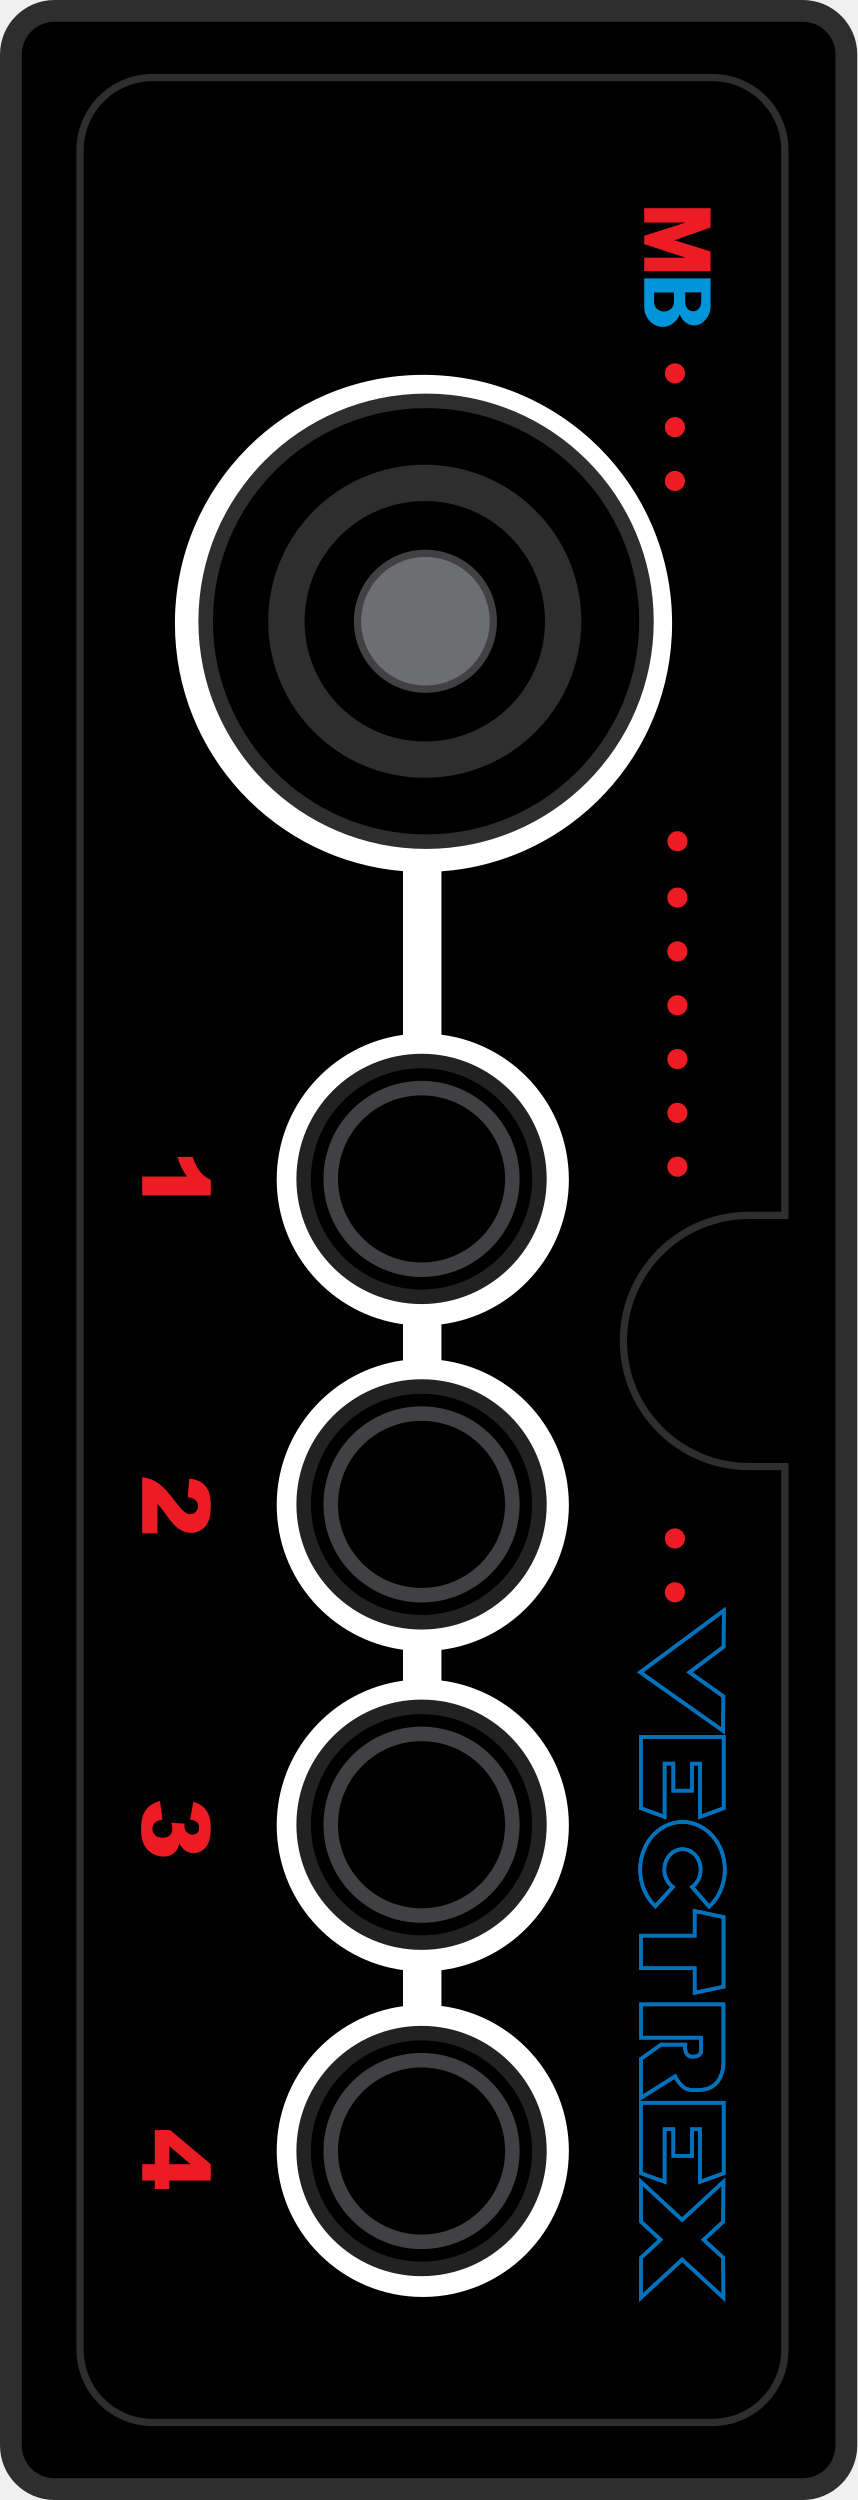
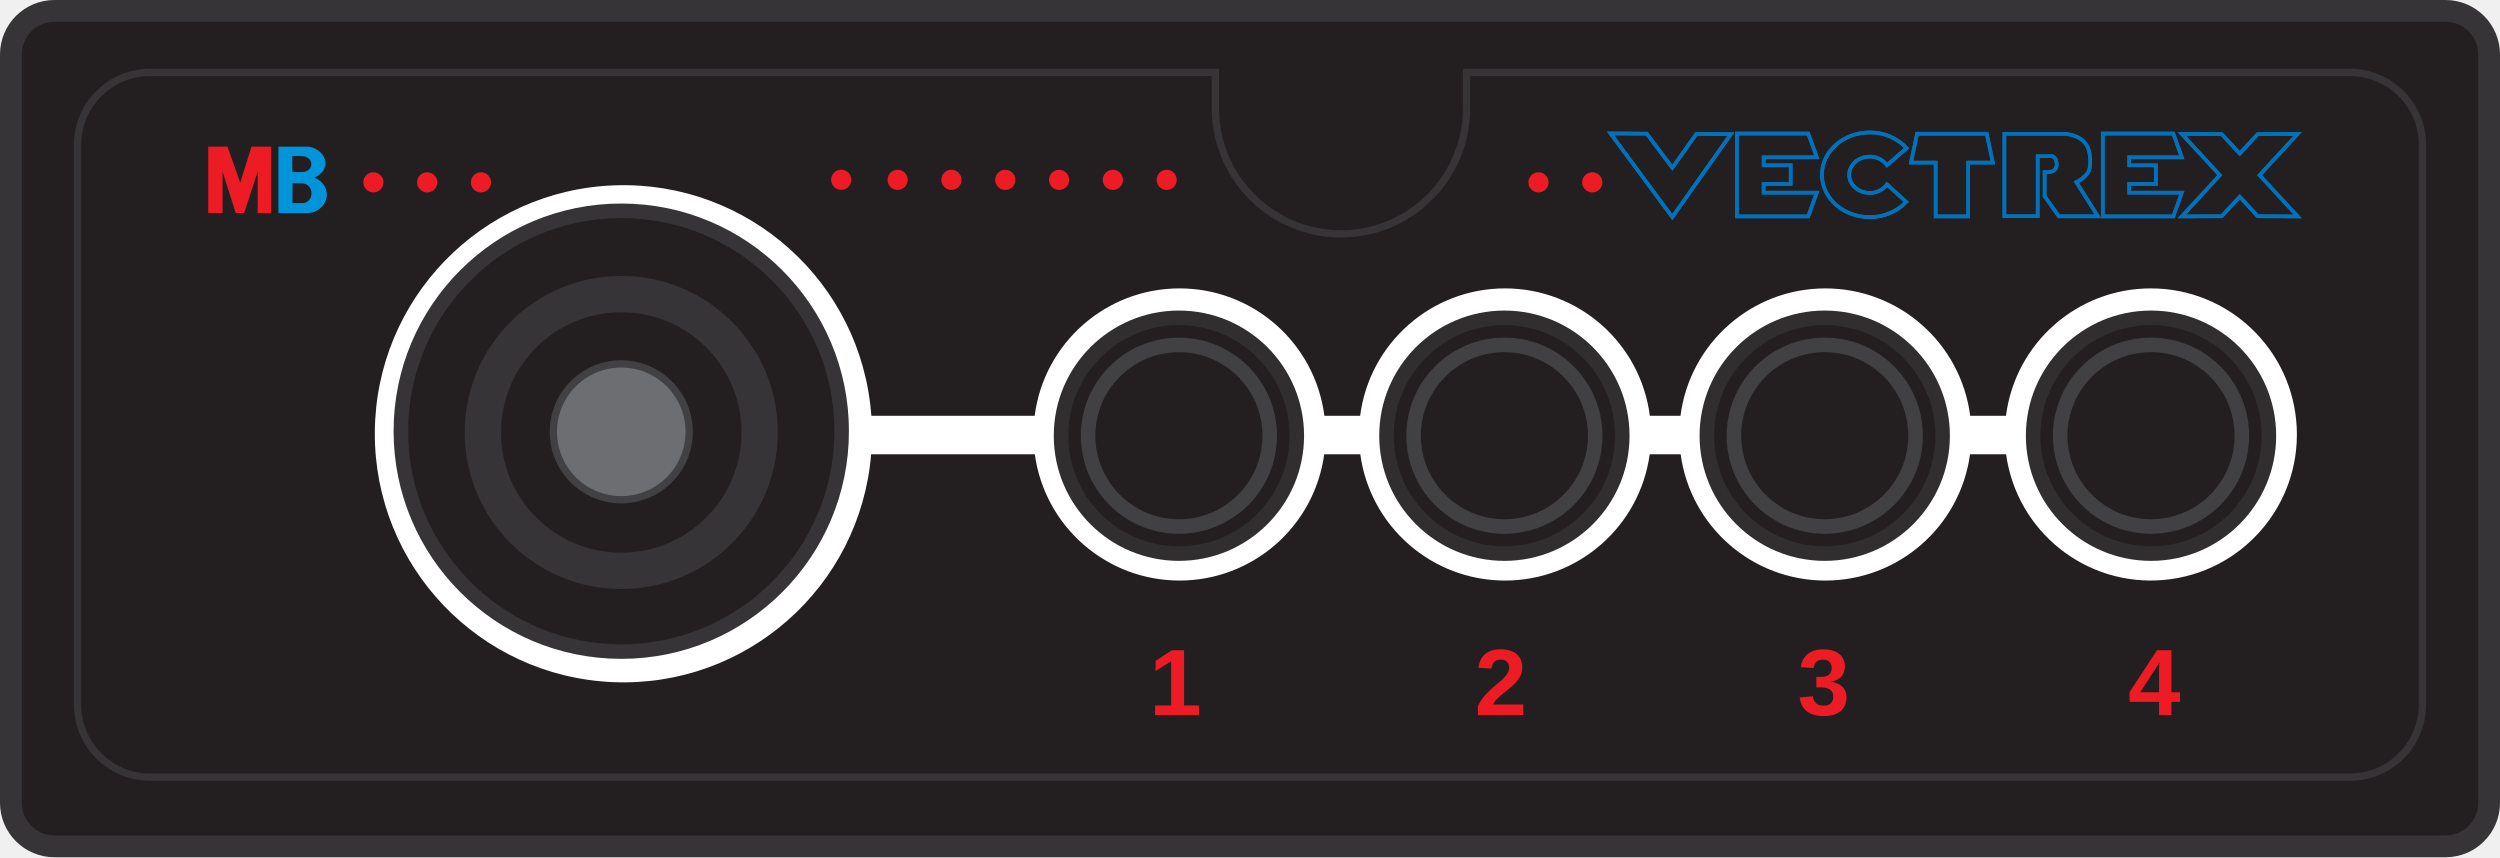
- <svg xmlns="http://www.w3.org/2000/svg" version="1" viewBox="0 0 68.581 200">
-   <path stroke="#2e2e2f" stroke-width="1.743" stroke-miterlimit="10" d="M4.359 199.128c-1.926 0-3.487-1.561-3.487-3.487V4.359c0-1.926 1.561-3.487 3.487-3.487H64.222c1.926 0 3.487 1.561 3.487 3.487V195.641c0 1.926-1.561 3.487-3.487 3.487H4.359z" />
-   <path stroke="#2e2e2f" stroke-width=".581" stroke-miterlimit="10" d="M62.788 187.986v-70.662h-2.87c-5.548 0-10.046-4.498-10.046-10.046s4.498-10.046 10.046-10.046h2.87v-85.218c0-3.21-2.602-5.812-5.812-5.812H12.219c-3.21 0-5.812 2.602-5.812 5.812V187.986c0 3.21 2.602 5.812 5.812 5.812h44.758c3.21-0 5.812-2.602 5.812-5.812z" />
-   <path fill="#fff" d="M45.509 172.065c0-5.948-4.445-10.854-10.194-11.588v-2.861c5.749-.734 10.194-5.64 10.194-11.588 0-5.948-4.445-10.854-10.194-11.588v-2.451c5.749-.734 10.194-5.64 10.194-11.588s-4.445-10.854-10.194-11.588v-2.861c5.749-.734 10.194-5.64 10.194-11.588 0-5.948-4.445-10.855-10.194-11.588v-13.066c10.313-.736 18.452-9.334 18.452-19.835 0-10.983-8.904-19.887-19.887-19.887-10.983 0-19.887 8.904-19.887 19.887 0 10.431 8.031 18.985 18.247 19.819v13.094c-5.705.773-10.103 5.66-10.103 11.577 0 5.917 4.398 10.804 10.103 11.577v2.885c-5.705.773-10.103 5.659-10.103 11.577 0 5.917 4.398 10.804 10.103 11.577v2.475c-5.705.773-10.103 5.659-10.103 11.577 0 5.917 4.398 10.804 10.103 11.577v2.885c-5.705.773-10.103 5.659-10.103 11.577 0 6.454 5.232 11.686 11.686 11.686s11.686-5.233 11.686-11.687z" />
-   <g stroke-width="5.669" stroke-miterlimit="10" transform="matrix(0,0.2050222,-0.2050222,0,68.58075,-5.7249069e-6)">
-     <circle cx="242.418" cy="168.252" r="86" stroke="#2e2e2f" />
-     <circle cx="460.016" cy="170.016" r="46" stroke="#222223" />
-     <circle cx="460.016" cy="170.016" r="35.433" stroke="#414042" />
-     <circle cx="587.016" cy="170.016" r="46" stroke="#222223" />
-     <circle cx="587.016" cy="170.016" r="35.433" stroke="#414042" />
-     <circle cx="712.016" cy="170.016" r="46" stroke="#222223" />
-     <circle cx="712.016" cy="170.016" r="35.433" stroke="#414042" />
-     <circle cx="839.33" cy="170.016" r="46" stroke="#222223" />
-     <circle cx="839.331" cy="170.016" r="35.433" stroke="#414042" />
+ <svg xmlns="http://www.w3.org/2000/svg" viewBox="0 0 975.504 334.504">
+   <g id="Calque_2" data-name="Calque 2">
+     <path d="M21.26,4.252H954.244a17.008,17.008,0,0,1,17.008,17.008v291.984a17.008,17.008,0,0,1-17.008,17.008H21.26A17.008,17.008,0,0,1,4.252,313.244V21.26A17.008,17.008,0,0,1,21.26,4.252Z" fill="#231f20" stroke="#363436" stroke-miterlimit="10" stroke-width="8.504" />
  </g>
-   <g stroke-miterlimit="10" transform="matrix(0,0.2050222,-0.2050222,0,68.58075,-5.7249069e-6)">
-     <circle cx="242.418" cy="168.752" r="54" stroke="#2e2e2f" stroke-width="14.173" />
-     <circle cx="242.418" cy="168.502" r="26.5" fill="#6d6e71" stroke="#414042" stroke-width="2.835" />
+   <g id="Calque_4" data-name="Calque 4">
+     <path d="M916.905,28.252H572.252v14a49,49,0,0,1-98,0v-14H58.599A28.346,28.346,0,0,0,30.252,56.599V274.905A28.347,28.347,0,0,0,58.599,303.252h858.307A28.347,28.347,0,0,0,945.252,274.905V56.599A28.347,28.347,0,0,0,916.905,28.252Z" transform="translate(-0.00003 -0.00003)" fill="#231f20" stroke="#363436" stroke-miterlimit="10" stroke-width="2.835" />
  </g>
-   <g transform="matrix(0,0.2050222,-0.2050222,0,68.58075,-5.7249069e-6)">
-     <g fill="none" stroke="#0072bc" stroke-width="1.417" stroke-miterlimit="10">
-       <path d="M652.532 84.699l22.847-32.347-13.428-.107-9.418 13.21-9.953-13.284-14.165-.114zm91.29-5.901c-3.415 3.622-8.547 5.925-14.284 5.925-10.283 0-18.618-7.396-18.618-16.52 0-9.125 8.335-16.521 18.618-16.521 5.835 0 11.042 2.381 14.455 6.11l-7.688 6.657c-1.411-1.998-3.915-3.328-6.768-3.328-4.406 0-7.979 3.171-7.979 7.081 0 3.91 3.572 7.08 7.979 7.08 2.853 0 5.356-1.329 6.768-3.327l7.517 6.843zm11.473 5.628h12.692V63.444h9.615l-2.369-11.264h-27.186l-2.367 11.264h9.615zm26.813-32.21v32.146h13.011V60.945h5.711c1.746.986 1.588 2.253 1.588 2.253.951 4.787-4.603 3.942-4.603 3.942v9.434l5.554 7.828h15.233l-8.409-13.319c2.537-1.126 4.283-3.379 4.283-3.379 1.744-2.112.953-7.18.953-7.18-.796-8.448-10.315-8.308-10.315-8.308h-23.006zm38.398 9.151v23.068h27.514l3.331-9.257h-20.533v-3.401h10.433v-7.293h-10.433v-3.117h20.533l-3.331-9.256h-27.514zm-142.763 0v23.068h27.824l3.37-9.257h-20.765v-3.401h10.552v-7.292h-10.552v-3.118h20.765l-3.37-9.256h-27.824z" />
-       <path d="M851.321 52.239l14.857 16.109-14.855 16.1 15.602-.079 7.015-7.606 7.014 7.606 15.6.079-14.856-16.1 14.858-16.109-15.587.079-7.029 7.62-7.034-7.62z" />
-       <path d="M652.532 84.699l22.847-32.347-13.428-.107-9.418 13.21-9.953-13.284-14.165-.114zm91.29-5.901c-3.415 3.622-8.547 5.925-14.284 5.925-10.283 0-18.618-7.396-18.618-16.52 0-9.125 8.335-16.521 18.618-16.521 5.835 0 11.042 2.381 14.455 6.11l-7.688 6.657c-1.411-1.998-3.915-3.328-6.768-3.328-4.406 0-7.979 3.171-7.979 7.081 0 3.91 3.572 7.08 7.979 7.08 2.853 0 5.356-1.329 6.768-3.327l7.517 6.843zm11.473 5.628h12.692V63.444h9.615l-2.369-11.264h-27.186l-2.367 11.264h9.615zm26.813-32.21v32.146h13.011V60.945h5.711c1.746.986 1.588 2.253 1.588 2.253.951 4.787-4.603 3.942-4.603 3.942v9.434l5.554 7.828h15.233l-8.409-13.319c2.537-1.126 4.283-3.379 4.283-3.379 1.744-2.112.953-7.18.953-7.18-.796-8.448-10.315-8.308-10.315-8.308h-23.006zm38.398 9.151v23.068h27.514l3.331-9.257h-20.533v-3.401h10.433v-7.293h-10.433v-3.117h20.533l-3.331-9.256h-27.514zm-142.763 0v23.068h27.824l3.37-9.257h-20.765v-3.401h10.552v-7.292h-10.552v-3.118h20.765l-3.37-9.256h-27.824z" />
-       <path d="M851.321 52.239l14.857 16.109-14.855 16.1 15.602-.079 7.015-7.606 7.014 7.606 15.6.079-14.856-16.1 14.858-16.109-15.587.079-7.029 7.62-7.034-7.62z" />
-     </g>
-     <g fill-rule="evenodd" clip-rule="evenodd">
-       <path fill="#ed1c24" d="M105.791 57.239v25.888h-5.241V66.975l-5.282 16.152h-3.277l-5.149-16.152v16.152h-5.59V57.239h7.529l4.948 14.074 4.414-14.074" />
-       <path fill="#0095da" d="M108.643 57.239h11.101c3.512 0 7.238 2.897 7.222 6.356-.015 3.379-2.595 4.894-4.326 5.761 2.801.702 5.05 4.008 4.928 6.76-.154 3.496-3.248 7.01-7.824 7.01h-11.101V57.239zm5.416 3.641h3.478c5.316 0 5.104 6.261.268 6.261h-3.745V60.88h-.001zm.067 10.639h3.478c5.316 0 5.104 7.757.267 7.757h-3.745v-7.757z" />
-     </g>
-     <circle cx="145.697" cy="71.15" r="3.936" fill="#ed1c24" fill-rule="evenodd" clip-rule="evenodd" />
-     <circle cx="166.687" cy="71.15" r="3.936" fill="#ed1c24" fill-rule="evenodd" clip-rule="evenodd" />
-     <circle cx="187.676" cy="71.15" r="3.936" fill="#ed1c24" fill-rule="evenodd" clip-rule="evenodd" />
-     <circle cx="328.252" cy="70.15" r="3.936" fill="#ed1c24" fill-rule="evenodd" clip-rule="evenodd" />
-     <circle cx="350.252" cy="70.183" r="3.936" fill="#ed1c24" fill-rule="evenodd" clip-rule="evenodd" />
-     <circle cx="371.242" cy="70.183" r="3.936" fill="#ed1c24" fill-rule="evenodd" clip-rule="evenodd" />
-     <circle cx="392.268" cy="70.183" r="3.936" fill="#ed1c24" fill-rule="evenodd" clip-rule="evenodd" />
-     <circle cx="413.258" cy="70.183" r="3.936" fill="#ed1c24" fill-rule="evenodd" clip-rule="evenodd" />
-     <circle cx="434.248" cy="70.183" r="3.936" fill="#ed1c24" fill-rule="evenodd" clip-rule="evenodd" />
-     <circle cx="455.237" cy="70.183" r="3.936" fill="#ed1c24" fill-rule="evenodd" clip-rule="evenodd" />
-     <circle cx="600.316" cy="71.15" r="3.936" fill="#ed1c24" fill-rule="evenodd" clip-rule="evenodd" />
-     <circle cx="621.307" cy="71.15" r="3.936" fill="#ed1c24" fill-rule="evenodd" clip-rule="evenodd" />
+   <g id="Calque_5" data-name="Calque 5">
+     <path d="M839.252,112.532a56.998,56.998,0,0,0-56.522,49.72h-13.957a56.987,56.987,0,0,0-113.043,0h-11.957a56.987,56.987,0,0,0-113.043,0h-13.957a56.986,56.986,0,0,0-113.042,0H339.999a96.998,96.998,0,1,0-.077,15h63.865a56.989,56.989,0,0,0,112.93,0h14.07a56.989,56.989,0,0,0,112.93,0h12.07a56.989,56.989,0,0,0,112.93,0h14.07A56.995,56.995,0,1,0,839.252,112.532Z" transform="translate(-0.00003 -0.00003)" fill="#fff" />
  </g>
-   <path fill="#ed1c24" d="M16.861 95.638h-5.485v-1.516h3.594c-.186-.245-.337-.483-.452-.712-.115-.229-.226-.517-.331-.863h1.229c.164.51.362.906.592 1.188.23.282.515.503.854.662v1.24zm-5.485 27.027v-4.496c.444.052.862.208 1.253.469.391.261.853.751 1.385 1.47.326.439.574.72.743.842.169.123.33.184.482.184.164 0 .305-.06.421-.182.116-.122.175-.274.175-.458 0-.191-.06-.348-.18-.469-.12-.121-.332-.203-.636-.245l.122-1.501c.422.059.751.167.988.324.237.157.418.378.545.664.126.286.189.681.189 1.186 0 .527-.06.938-.18 1.231-.12.293-.305.524-.554.692-.249.168-.528.252-.837.252-.329 0-.643-.096-.942-.289-.299-.193-.628-.542-.986-1.05-.209-.302-.354-.503-.438-.605-.083-.102-.193-.221-.328-.359v2.34h-1.221zm3.834 22.901l.254-1.416c.451.118.797.344 1.037.679.24.335.361.809.361 1.422 0 .704-.131 1.213-.394 1.527-.262.314-.592.471-.99.471-.233 0-.444-.064-.633-.191-.189-.128-.354-.32-.497-.578-.051.209-.112.368-.18.478-.111.179-.256.318-.436.418-.18.099-.395.149-.646.149-.314 0-.615-.082-.903-.246-.288-.164-.51-.401-.666-.71-.156-.309-.234-.715-.234-1.218 0-.491.058-.877.173-1.161.115-.283.284-.516.506-.699.222-.183.501-.323.837-.421l.199 1.497c-.302.059-.511.15-.627.274-.116.124-.175.281-.175.473 0 .201.073.368.221.502.147.134.343.201.589.201.25 0 .444-.064.581-.193.137-.129.206-.303.206-.524 0-.118-.03-.279-.088-.485l1.071.077c-.012.083-.018.149-.018.195 0 .196.063.36.188.491.125.131.274.197.445.197.164 0 .295-.049.394-.147.098-.098.147-.233.147-.405 0-.177-.053-.32-.16-.431-.107-.111-.294-.185-.561-.225zm-2.826 27.57v-2.73h1.232l3.245 2.73v1.306h-3.315v.677h-1.162v-.677h-1.008v-1.306h1.008zm1.162 0h1.697l-1.697-1.442v1.442z" />
+   <g id="Calque_6" data-name="Calque 6">
+     <circle cx="242.418" cy="168.252" r="86" fill="#231f20" stroke="#363436" stroke-miterlimit="10" stroke-width="5.669" />
+     <circle cx="460.016" cy="170.016" r="46" fill="#231f20" stroke="#302e2f" stroke-miterlimit="10" stroke-width="5.669" />
+     <path d="M495.449,170.016a35.433,35.433,0,1,1-35.434-35.433A35.434,35.434,0,0,1,495.449,170.016Z" transform="translate(-0.00003 -0.00003)" fill="#231f20" stroke="#414042" stroke-miterlimit="10" stroke-width="5.669" />
+     <circle cx="587.016" cy="170.016" r="46" fill="#231f20" stroke="#302e2f" stroke-miterlimit="10" stroke-width="5.669" />
+     <path d="M622.449,170.016a35.433,35.433,0,1,1-35.434-35.433A35.434,35.434,0,0,1,622.449,170.016Z" transform="translate(-0.00003 -0.00003)" fill="#231f20" stroke="#414042" stroke-miterlimit="10" stroke-width="5.669" />
+     <circle cx="712.016" cy="170.016" r="46" fill="#231f20" stroke="#302e2f" stroke-miterlimit="10" stroke-width="5.669" />
+     <path d="M747.449,170.016a35.433,35.433,0,1,1-35.434-35.433A35.434,35.434,0,0,1,747.449,170.016Z" transform="translate(-0.00003 -0.00003)" fill="#231f20" stroke="#414042" stroke-miterlimit="10" stroke-width="5.669" />
+     <circle cx="839.33" cy="170.016" r="46" fill="#231f20" stroke="#302e2f" stroke-miterlimit="10" stroke-width="5.669" />
+     <path d="M874.764,170.016a35.433,35.433,0,1,1-35.434-35.433A35.434,35.434,0,0,1,874.764,170.016Z" transform="translate(-0.00003 -0.00003)" fill="#231f20" stroke="#414042" stroke-miterlimit="10" stroke-width="5.669" />
+   </g>
+   <g id="Calque_7" data-name="Calque 7">
+     <circle cx="242.418" cy="168.752" r="54" fill="#231f20" stroke="#363436" stroke-miterlimit="10" stroke-width="14.173" />
+     <circle cx="242.418" cy="168.502" r="26.5" fill="#6d6e71" stroke="#414042" stroke-miterlimit="10" stroke-width="2.835" />
+   </g>
+   <g id="Calque_8" data-name="Calque 8">
+     <polygon points="661.951 52.245 652.533 65.455 642.58 52.171 628.415 52.057 652.532 84.699 675.379 52.352 661.951 52.245" fill="none" stroke="#0072bc" stroke-miterlimit="10" stroke-width="1.417" />
+     <path d="M743.822,78.798a19.591,19.591,0,0,1-14.284,5.925c-10.283,0-18.618-7.396-18.618-16.52,0-9.125,8.335-16.521,18.618-16.521a19.55,19.55,0,0,1,14.455,6.11l-7.688,6.657a8.248,8.248,0,0,0-6.768-3.328c-4.406,0-7.979,3.171-7.979,7.081,0,3.91,3.572,7.08,7.979,7.08a8.247,8.247,0,0,0,6.768-3.327Z" transform="translate(-0.00003 -0.00003)" fill="none" stroke="#0072bc" stroke-miterlimit="10" stroke-width="1.417" />
+     <polygon points="775.233 52.18 748.047 52.18 745.68 63.444 755.295 63.444 755.295 84.426 767.987 84.426 767.987 63.444 777.602 63.444 775.233 52.18" fill="none" stroke="#0072bc" stroke-miterlimit="10" stroke-width="1.417" />
+     <path d="M782.108,52.216V84.363h13.011V60.945h5.711c1.746.986,1.588,2.253,1.588,2.253.951,4.787-4.603,3.942-4.603,3.942v9.434l5.554,7.828h15.233l-8.409-13.319a12.63,12.63,0,0,0,4.283-3.379c1.744-2.112.953-7.18.953-7.18-.796-8.448-10.315-8.308-10.315-8.308Z" transform="translate(-0.00003 -0.00003)" fill="none" stroke="#0072bc" stroke-miterlimit="10" stroke-width="1.417" />
+     <polygon points="851.351 61.367 848.02 52.111 830.818 52.111 820.506 52.111 820.506 61.367 820.506 75.178 820.506 80.448 820.506 84.435 848.02 84.435 851.351 75.178 830.818 75.178 830.818 71.777 841.251 71.777 841.251 64.484 830.818 64.484 830.818 61.367 851.351 61.367" fill="none" stroke="#0072bc" stroke-miterlimit="10" stroke-width="1.417" />
+     <polygon points="708.937 61.367 705.567 52.111 688.172 52.111 677.743 52.111 677.743 61.367 677.743 75.178 677.743 80.448 677.743 84.435 705.567 84.435 708.937 75.178 688.172 75.178 688.172 71.777 698.724 71.777 698.724 64.485 688.172 64.485 688.172 61.367 708.937 61.367" fill="none" stroke="#0072bc" stroke-miterlimit="10" stroke-width="1.417" />
+     <polygon points="896.556 52.239 880.969 52.318 873.94 59.938 866.906 52.318 851.321 52.239 866.178 68.348 851.323 84.448 866.925 84.369 873.94 76.763 880.954 84.369 896.554 84.448 881.698 68.348 896.556 52.239" fill="none" stroke="#0072bc" stroke-miterlimit="10" stroke-width="1.417" />
+     <polygon points="661.951 52.245 652.533 65.455 642.58 52.171 628.415 52.057 652.532 84.699 675.379 52.352 661.951 52.245" fill="none" stroke="#0072bc" stroke-miterlimit="10" stroke-width="1.417" />
+     <path d="M743.822,78.798a19.591,19.591,0,0,1-14.284,5.925c-10.283,0-18.618-7.396-18.618-16.52,0-9.125,8.335-16.521,18.618-16.521a19.55,19.55,0,0,1,14.455,6.11l-7.688,6.657a8.248,8.248,0,0,0-6.768-3.328c-4.406,0-7.979,3.171-7.979,7.081,0,3.91,3.572,7.08,7.979,7.08a8.247,8.247,0,0,0,6.768-3.327Z" transform="translate(-0.00003 -0.00003)" fill="none" stroke="#0072bc" stroke-miterlimit="10" stroke-width="1.417" />
+     <polygon points="775.233 52.18 748.047 52.18 745.68 63.444 755.295 63.444 755.295 84.426 767.987 84.426 767.987 63.444 777.602 63.444 775.233 52.18" fill="none" stroke="#0072bc" stroke-miterlimit="10" stroke-width="1.417" />
+     <path d="M782.108,52.216V84.363h13.011V60.945h5.711c1.746.986,1.588,2.253,1.588,2.253.951,4.787-4.603,3.942-4.603,3.942v9.434l5.554,7.828h15.233l-8.409-13.319a12.63,12.63,0,0,0,4.283-3.379c1.744-2.112.953-7.18.953-7.18-.796-8.448-10.315-8.308-10.315-8.308Z" transform="translate(-0.00003 -0.00003)" fill="none" stroke="#0072bc" stroke-miterlimit="10" stroke-width="1.417" />
+     <polygon points="851.351 61.367 848.02 52.111 830.818 52.111 820.506 52.111 820.506 61.367 820.506 75.178 820.506 80.448 820.506 84.435 848.02 84.435 851.351 75.178 830.818 75.178 830.818 71.777 841.251 71.777 841.251 64.484 830.818 64.484 830.818 61.367 851.351 61.367" fill="none" stroke="#0072bc" stroke-miterlimit="10" stroke-width="1.417" />
+     <polygon points="708.937 61.367 705.567 52.111 688.172 52.111 677.743 52.111 677.743 61.367 677.743 75.178 677.743 80.448 677.743 84.435 705.567 84.435 708.937 75.178 688.172 75.178 688.172 71.777 698.724 71.777 698.724 64.485 688.172 64.485 688.172 61.367 708.937 61.367" fill="none" stroke="#0072bc" stroke-miterlimit="10" stroke-width="1.417" />
+     <polygon points="896.556 52.239 880.969 52.318 873.94 59.938 866.906 52.318 851.321 52.239 866.178 68.348 851.323 84.448 866.925 84.369 873.94 76.763 880.954 84.369 896.554 84.448 881.698 68.348 896.556 52.239" fill="none" stroke="#0072bc" stroke-miterlimit="10" stroke-width="1.417" />
+     <polygon points="81.252 57.239 88.781 57.239 93.729 71.312 98.143 57.239 105.791 57.239 105.791 83.127 100.55 83.127 100.55 66.975 95.268 83.127 91.991 83.127 86.842 66.975 86.842 83.127 81.252 83.127 81.252 57.239 81.252 57.239" fill="#ed1c24" fill-rule="evenodd" />
+     <path d="M108.643,57.239h11.101c3.512,0,7.238,2.897,7.222,6.356-.015,3.379-2.595,4.894-4.326,5.761a7.204,7.204,0,0,1,4.928,6.76,7.641,7.641,0,0,1-7.824,7.01H108.643V57.239Zm5.417,3.641h3.478c5.316,0,5.104,6.261.268,6.261h-3.745V60.88Zm.067,10.638h3.478c5.316,0,5.104,7.757.267,7.757h-3.745V71.519Z" transform="translate(-0.00003 -0.00003)" fill="#0095da" fill-rule="evenodd" />
+     <path d="M149.632,71.15a3.936,3.936,0,1,1-3.936-3.936A3.935,3.935,0,0,1,149.632,71.15Z" transform="translate(-0.00003 -0.00003)" fill="#ed1c24" fill-rule="evenodd" />
+     <path d="M170.622,71.15a3.936,3.936,0,1,1-3.936-3.936A3.935,3.935,0,0,1,170.622,71.15Z" transform="translate(-0.00003 -0.00003)" fill="#ed1c24" fill-rule="evenodd" />
+     <path d="M191.612,71.15a3.936,3.936,0,1,1-3.936-3.936A3.935,3.935,0,0,1,191.612,71.15Z" transform="translate(-0.00003 -0.00003)" fill="#ed1c24" fill-rule="evenodd" />
+     <path d="M332.187,70.15a3.936,3.936,0,1,1-3.935-3.936A3.935,3.935,0,0,1,332.187,70.15Z" transform="translate(-0.00003 -0.00003)" fill="#ed1c24" fill-rule="evenodd" />
+     <path d="M354.187,70.183a3.936,3.936,0,1,1-3.935-3.936A3.935,3.935,0,0,1,354.187,70.183Z" transform="translate(-0.00003 -0.00003)" fill="#ed1c24" fill-rule="evenodd" />
+     <path d="M375.177,70.183a3.936,3.936,0,1,1-3.936-3.936A3.935,3.935,0,0,1,375.177,70.183Z" transform="translate(-0.00003 -0.00003)" fill="#ed1c24" fill-rule="evenodd" />
+     <path d="M396.204,70.183a3.936,3.936,0,1,1-3.936-3.936A3.935,3.935,0,0,1,396.204,70.183Z" transform="translate(-0.00003 -0.00003)" fill="#ed1c24" fill-rule="evenodd" />
+     <path d="M417.194,70.183a3.936,3.936,0,1,1-3.936-3.936A3.935,3.935,0,0,1,417.194,70.183Z" transform="translate(-0.00003 -0.00003)" fill="#ed1c24" fill-rule="evenodd" />
+     <path d="M438.183,70.183a3.936,3.936,0,1,1-3.936-3.936A3.936,3.936,0,0,1,438.183,70.183Z" transform="translate(-0.00003 -0.00003)" fill="#ed1c24" fill-rule="evenodd" />
+     <path d="M459.172,70.183a3.936,3.936,0,1,1-3.936-3.936A3.935,3.935,0,0,1,459.172,70.183Z" transform="translate(-0.00003 -0.00003)" fill="#ed1c24" fill-rule="evenodd" />
+     <path d="M604.252,71.15a3.936,3.936,0,1,1-3.936-3.936A3.935,3.935,0,0,1,604.252,71.15Z" transform="translate(-0.00003 -0.00003)" fill="#ed1c24" fill-rule="evenodd" />
+     <path d="M625.242,71.15a3.936,3.936,0,1,1-3.936-3.936A3.935,3.935,0,0,1,625.242,71.15Z" transform="translate(-0.00003 -0.00003)" fill="#ed1c24" fill-rule="evenodd" />
+   </g>
+   <g id="Calque_9" data-name="Calque 9">
+     <text transform="translate(448.4063 279.0176)" font-size="36.75" fill="#ed1c24" font-family="Arial-Black, Arial" font-weight="800">1</text>
+     <text transform="translate(575.4063 279.0176)" font-size="36.75" fill="#ed1c24" font-family="Arial-Black, Arial" font-weight="800">2</text>
+     <text transform="translate(701.4063 279.0176)" font-size="36.75" fill="#ed1c24" font-family="Arial-Black, Arial" font-weight="800">3</text>
+     <text transform="translate(830.4063 279.0176)" font-size="36.75" fill="#ed1c24" font-family="Arial-Black, Arial" font-weight="800">4</text>
+   </g>
</svg>
